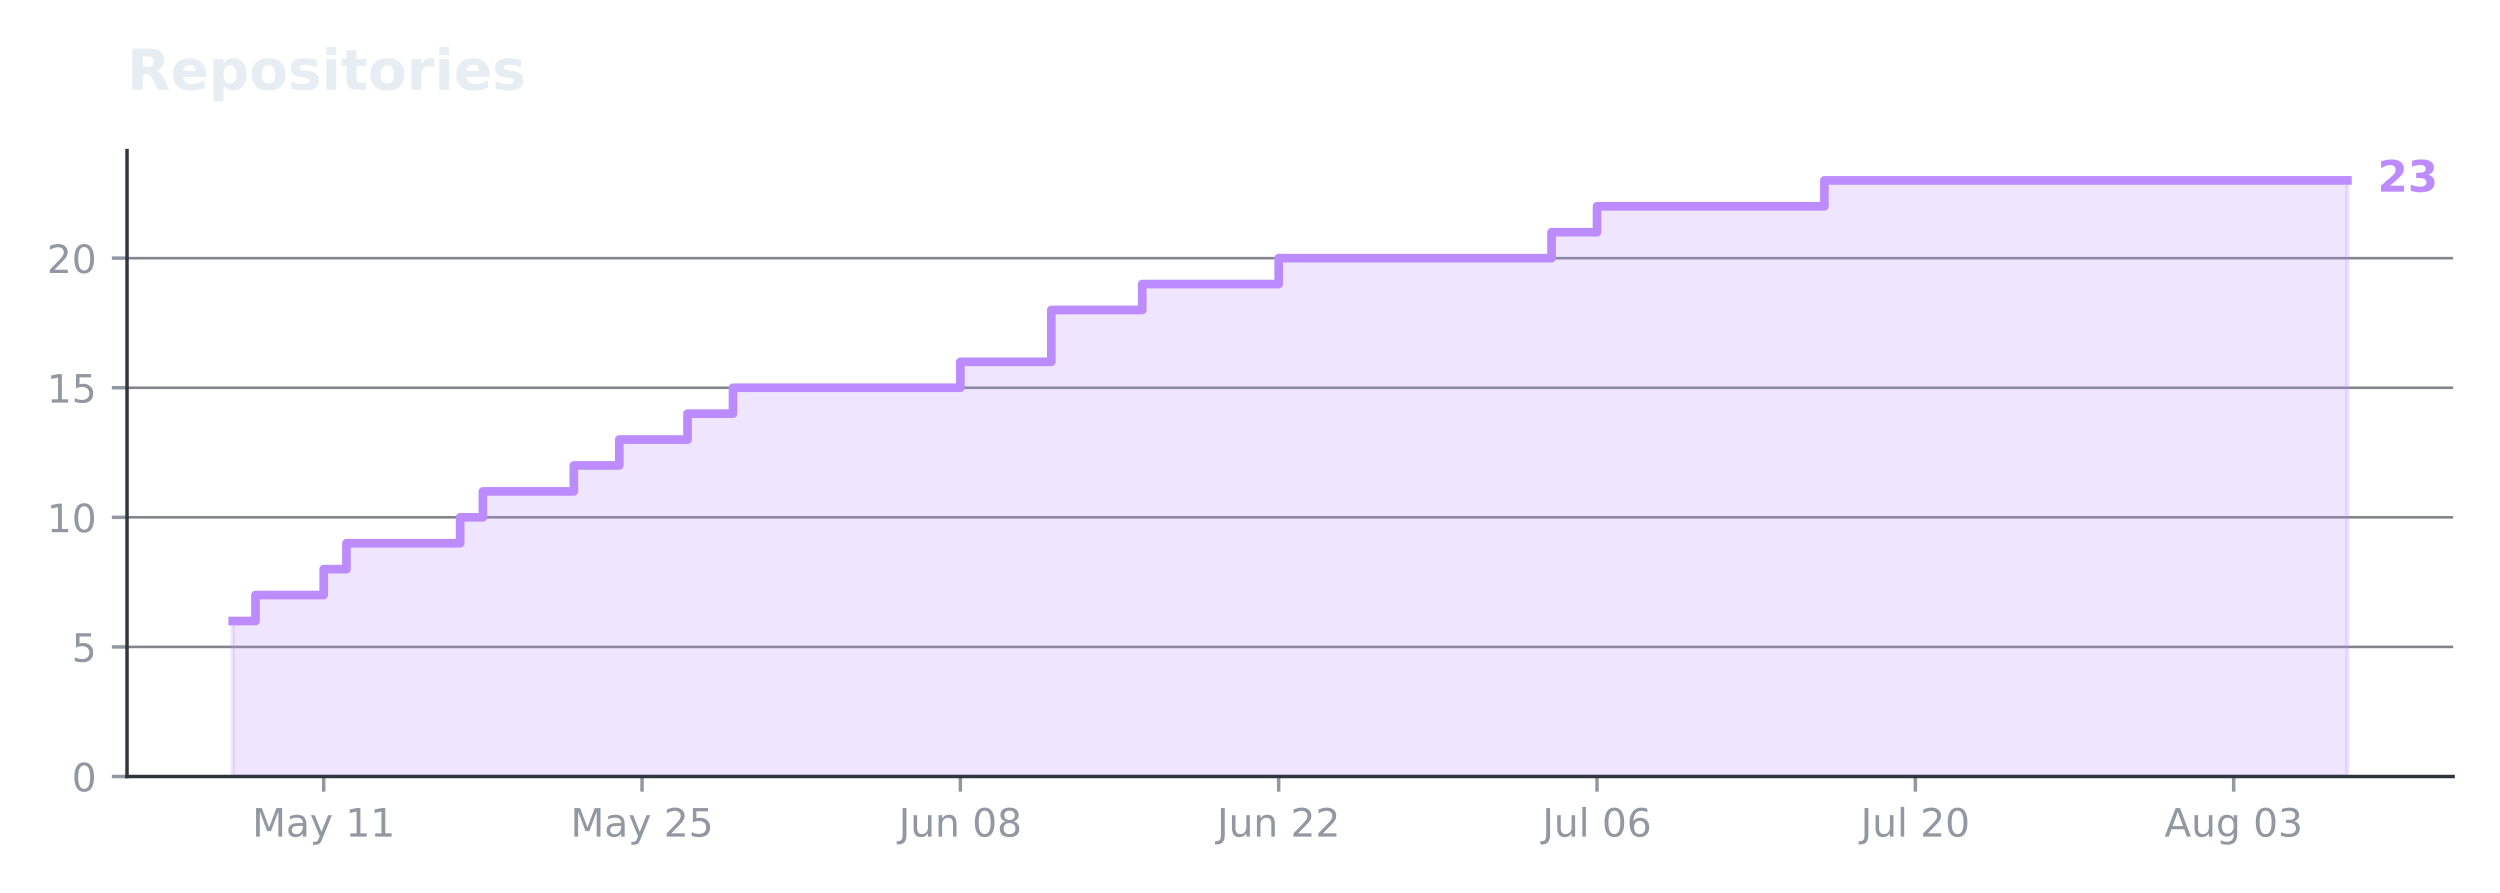
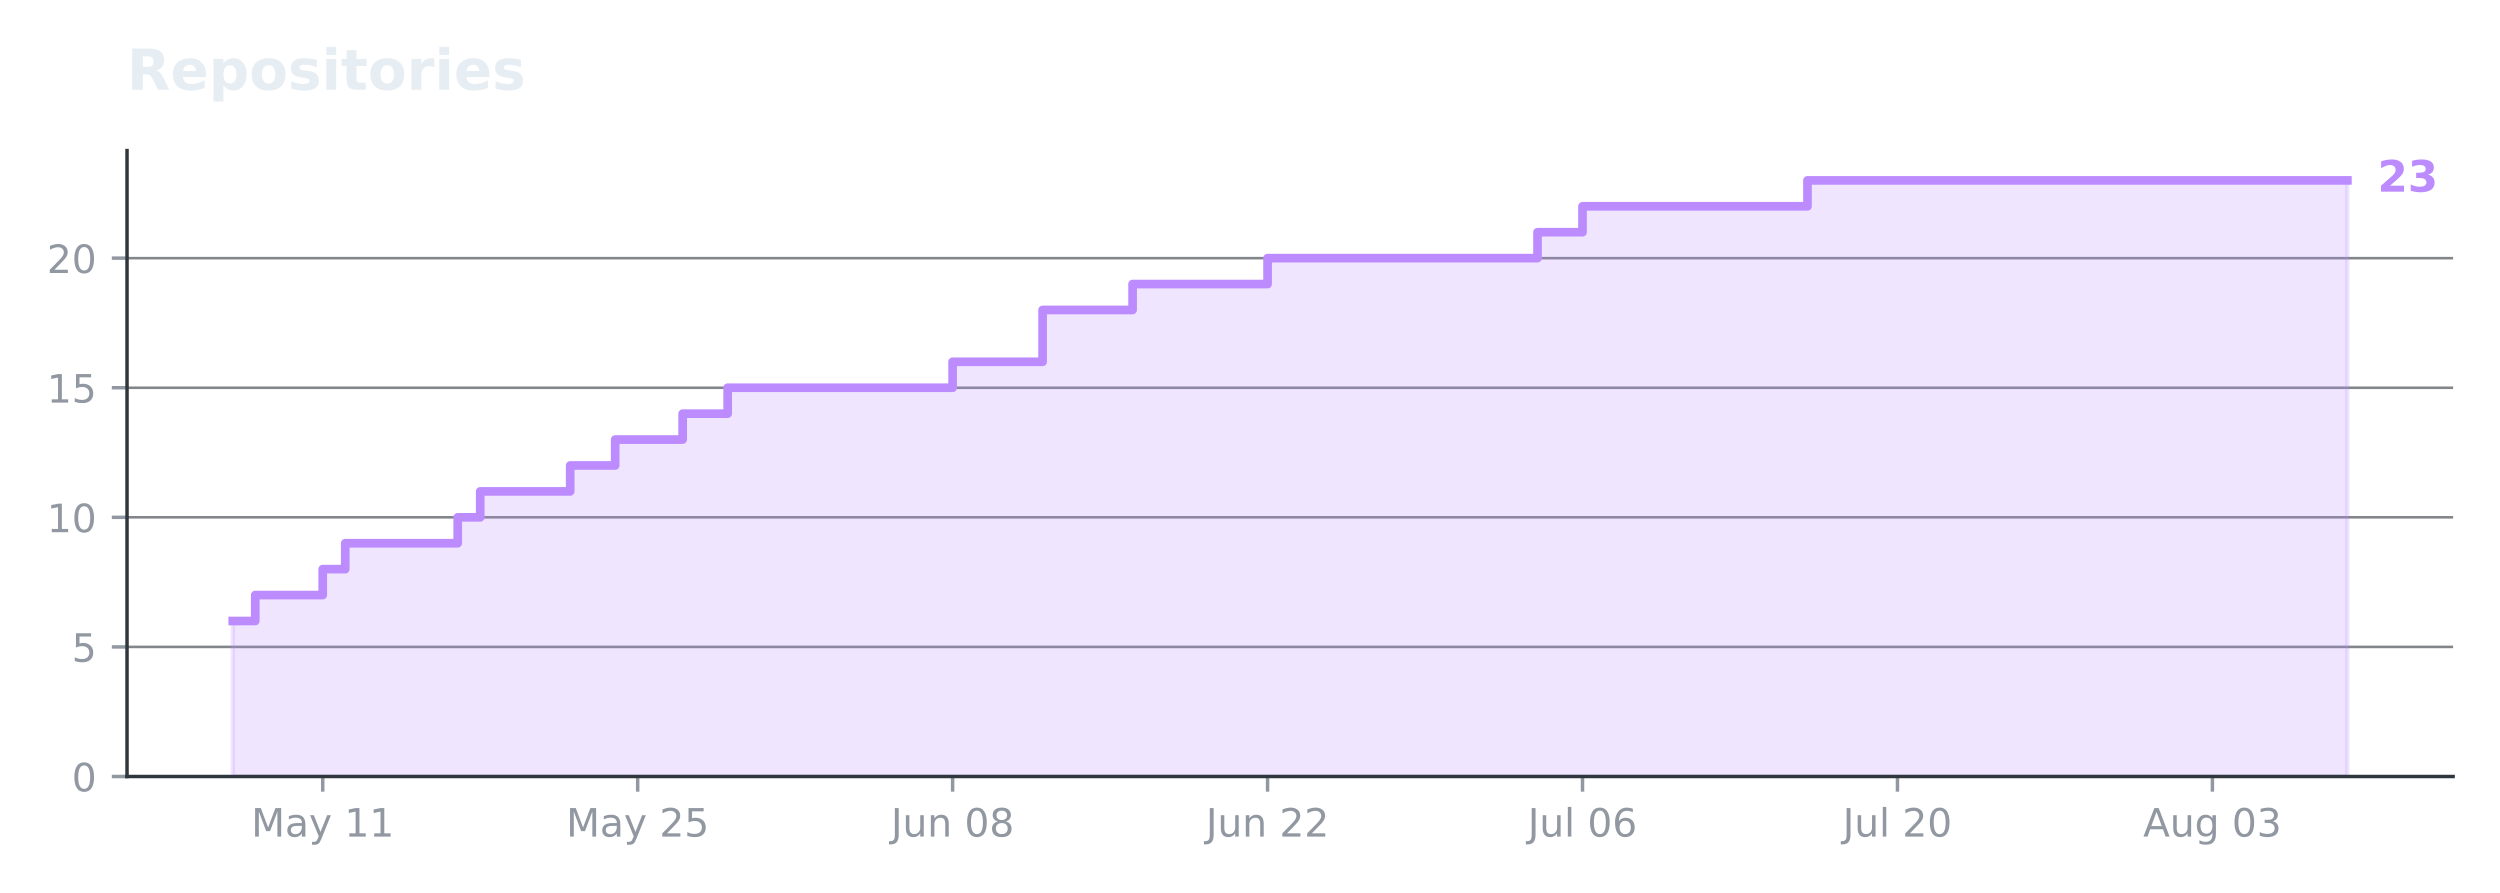
<svg xmlns="http://www.w3.org/2000/svg" xmlns:xlink="http://www.w3.org/1999/xlink" width="575.732pt" height="205.623pt" viewBox="0 0 575.732 205.623" version="1.1">
  <defs>
    <style type="text/css">*{stroke-linejoin: round; stroke-linecap: butt}</style>
  </defs>
  <g id="figure_1">
    <g id="patch_1">
      <path d="M 0 205.623  L 575.732 205.623  L 575.732 0  L 0 0  L 0 205.623  z " style="fill: none; opacity: 0" />
    </g>
    <g id="axes_1">
      <g id="patch_2">
        <path d="M 29.253 178.822  L 564.933 178.822  L 564.933 34.678  L 29.253 34.678  L 29.253 178.822  z " style="fill: none" />
      </g>
      <g id="matplotlib.axis_1">
        <g id="xtick_1">
          <g id="line2d_1">
            <defs>
-               <path id="m37bb500085" d="M 0 0  L 0 3.5  " style="stroke: #9198a1; stroke-width: 0.8" />
+               <path id="m48656c273d" d="M 0 0  L 0 3.5  " style="stroke: #9198a1; stroke-width: 0.8" />
            </defs>
            <g>
-               <use xlink:href="#m37bb500085" x="74.547" y="178.822" style="fill: #9198a1; stroke: #9198a1; stroke-width: 0.8" />
+               <use xlink:href="#m48656c273d" x="74.324" y="178.822" style="fill: #9198a1; stroke: #9198a1; stroke-width: 0.8" />
            </g>
          </g>
          <g id="text_1">
-             <g style="fill: #9198a1" transform="translate(58.08689 192.6599) scale(0.09 -0.09)">
+             <g style="fill: #9198a1" transform="translate(57.86406 192.6599) scale(0.09 -0.09)">
              <defs>
                <path id="DejaVuSans-30" d="M 628 4666  L 1569 4666  L 2759 1491  L 3956 4666  L 4897 4666  L 4897 0  L 4281 0  L 4281 4097  L 3078 897  L 2444 897  L 1241 4097  L 1241 0  L 628 0  L 628 4666  z " transform="scale(0.015625)" />
                <path id="DejaVuSans-44" d="M 2194 1759  Q 1497 1759 1228 1600  Q 959 1441 959 1056  Q 959 750 1161 570  Q 1363 391 1709 391  Q 2188 391 2477 730  Q 2766 1069 2766 1631  L 2766 1759  L 2194 1759  z M 3341 1997  L 3341 0  L 2766 0  L 2766 531  Q 2569 213 2275 61  Q 1981 -91 1556 -91  Q 1019 -91 701 211  Q 384 513 384 1019  Q 384 1609 779 1909  Q 1175 2209 1959 2209  L 2766 2209  L 2766 2266  Q 2766 2663 2505 2880  Q 2244 3097 1772 3097  Q 1472 3097 1187 3025  Q 903 2953 641 2809  L 641 3341  Q 956 3463 1253 3523  Q 1550 3584 1831 3584  Q 2591 3584 2966 3190  Q 3341 2797 3341 1997  z " transform="scale(0.015625)" />
                <path id="DejaVuSans-5c" d="M 2059 -325  Q 1816 -950 1584 -1140  Q 1353 -1331 966 -1331  L 506 -1331  L 506 -850  L 844 -850  Q 1081 -850 1212 -737  Q 1344 -625 1503 -206  L 1606 56  L 191 3500  L 800 3500  L 1894 763  L 2988 3500  L 3597 3500  L 2059 -325  z " transform="scale(0.015625)" />
                <path id="DejaVuSans-3" transform="scale(0.015625)" />
                <path id="DejaVuSans-14" d="M 794 531  L 1825 531  L 1825 4091  L 703 3866  L 703 4441  L 1819 4666  L 2450 4666  L 2450 531  L 3481 531  L 3481 0  L 794 0  L 794 531  z " transform="scale(0.015625)" />
              </defs>
              <use xlink:href="#DejaVuSans-30" />
              <use xlink:href="#DejaVuSans-44" transform="translate(86.28125 0)" />
              <use xlink:href="#DejaVuSans-5c" transform="translate(147.5625 0)" />
              <use xlink:href="#DejaVuSans-3" transform="translate(206.75 0)" />
              <use xlink:href="#DejaVuSans-14" transform="translate(238.5312 0)" />
              <use xlink:href="#DejaVuSans-14" transform="translate(302.1562 0)" />
            </g>
          </g>
        </g>
        <g id="xtick_2">
          <g id="line2d_2">
            <g>
-               <use xlink:href="#m37bb500085" x="147.856" y="178.822" style="fill: #9198a1; stroke: #9198a1; stroke-width: 0.8" />
+               <use xlink:href="#m48656c273d" x="146.853" y="178.822" style="fill: #9198a1; stroke: #9198a1; stroke-width: 0.8" />
            </g>
          </g>
          <g id="text_2">
-             <g style="fill: #9198a1" transform="translate(131.396 192.6599) scale(0.09 -0.09)">
+             <g style="fill: #9198a1" transform="translate(130.3933 192.6599) scale(0.09 -0.09)">
              <defs>
                <path id="DejaVuSans-15" d="M 1228 531  L 3431 531  L 3431 0  L 469 0  L 469 531  Q 828 903 1448 1529  Q 2069 2156 2228 2338  Q 2531 2678 2651 2914  Q 2772 3150 2772 3378  Q 2772 3750 2511 3984  Q 2250 4219 1831 4219  Q 1534 4219 1204 4116  Q 875 4013 500 3803  L 500 4441  Q 881 4594 1212 4672  Q 1544 4750 1819 4750  Q 2544 4750 2975 4387  Q 3406 4025 3406 3419  Q 3406 3131 3298 2873  Q 3191 2616 2906 2266  Q 2828 2175 2409 1742  Q 1991 1309 1228 531  z " transform="scale(0.015625)" />
                <path id="DejaVuSans-18" d="M 691 4666  L 3169 4666  L 3169 4134  L 1269 4134  L 1269 2991  Q 1406 3038 1543 3061  Q 1681 3084 1819 3084  Q 2600 3084 3056 2656  Q 3513 2228 3513 1497  Q 3513 744 3044 326  Q 2575 -91 1722 -91  Q 1428 -91 1123 -41  Q 819 9 494 109  L 494 744  Q 775 591 1075 516  Q 1375 441 1709 441  Q 2250 441 2565 725  Q 2881 1009 2881 1497  Q 2881 1984 2565 2268  Q 2250 2553 1709 2553  Q 1456 2553 1204 2497  Q 953 2441 691 2322  L 691 4666  z " transform="scale(0.015625)" />
              </defs>
              <use xlink:href="#DejaVuSans-30" />
              <use xlink:href="#DejaVuSans-44" transform="translate(86.28125 0)" />
              <use xlink:href="#DejaVuSans-5c" transform="translate(147.5625 0)" />
              <use xlink:href="#DejaVuSans-3" transform="translate(206.75 0)" />
              <use xlink:href="#DejaVuSans-15" transform="translate(238.5312 0)" />
              <use xlink:href="#DejaVuSans-18" transform="translate(302.1562 0)" />
            </g>
          </g>
        </g>
        <g id="xtick_3">
          <g id="line2d_3">
            <g>
-               <use xlink:href="#m37bb500085" x="221.165" y="178.822" style="fill: #9198a1; stroke: #9198a1; stroke-width: 0.8" />
+               <use xlink:href="#m48656c273d" x="219.383" y="178.822" style="fill: #9198a1; stroke: #9198a1; stroke-width: 0.8" />
            </g>
          </g>
          <g id="text_3">
-             <g style="fill: #9198a1" transform="translate(206.9776 192.6599) scale(0.09 -0.09)">
+             <g style="fill: #9198a1" transform="translate(205.195 192.6599) scale(0.09 -0.09)">
              <defs>
                <path id="DejaVuSans-2d" d="M 628 4666  L 1259 4666  L 1259 325  Q 1259 -519 939 -900  Q 619 -1281 -91 -1281  L -331 -1281  L -331 -750  L -134 -750  Q 284 -750 456 -515  Q 628 -281 628 325  L 628 4666  z " transform="scale(0.015625)" />
                <path id="DejaVuSans-58" d="M 544 1381  L 544 3500  L 1119 3500  L 1119 1403  Q 1119 906 1312 657  Q 1506 409 1894 409  Q 2359 409 2629 706  Q 2900 1003 2900 1516  L 2900 3500  L 3475 3500  L 3475 0  L 2900 0  L 2900 538  Q 2691 219 2414 64  Q 2138 -91 1772 -91  Q 1169 -91 856 284  Q 544 659 544 1381  z M 1991 3584  L 1991 3584  z " transform="scale(0.015625)" />
                <path id="DejaVuSans-51" d="M 3513 2113  L 3513 0  L 2938 0  L 2938 2094  Q 2938 2591 2744 2837  Q 2550 3084 2163 3084  Q 1697 3084 1428 2787  Q 1159 2491 1159 1978  L 1159 0  L 581 0  L 581 3500  L 1159 3500  L 1159 2956  Q 1366 3272 1645 3428  Q 1925 3584 2291 3584  Q 2894 3584 3203 3211  Q 3513 2838 3513 2113  z " transform="scale(0.015625)" />
                <path id="DejaVuSans-13" d="M 2034 4250  Q 1547 4250 1301 3770  Q 1056 3291 1056 2328  Q 1056 1369 1301 889  Q 1547 409 2034 409  Q 2525 409 2770 889  Q 3016 1369 3016 2328  Q 3016 3291 2770 3770  Q 2525 4250 2034 4250  z M 2034 4750  Q 2819 4750 3233 4129  Q 3647 3509 3647 2328  Q 3647 1150 3233 529  Q 2819 -91 2034 -91  Q 1250 -91 836 529  Q 422 1150 422 2328  Q 422 3509 836 4129  Q 1250 4750 2034 4750  z " transform="scale(0.015625)" />
                <path id="DejaVuSans-1b" d="M 2034 2216  Q 1584 2216 1326 1975  Q 1069 1734 1069 1313  Q 1069 891 1326 650  Q 1584 409 2034 409  Q 2484 409 2743 651  Q 3003 894 3003 1313  Q 3003 1734 2745 1975  Q 2488 2216 2034 2216  z M 1403 2484  Q 997 2584 770 2862  Q 544 3141 544 3541  Q 544 4100 942 4425  Q 1341 4750 2034 4750  Q 2731 4750 3128 4425  Q 3525 4100 3525 3541  Q 3525 3141 3298 2862  Q 3072 2584 2669 2484  Q 3125 2378 3379 2068  Q 3634 1759 3634 1313  Q 3634 634 3220 271  Q 2806 -91 2034 -91  Q 1263 -91 848 271  Q 434 634 434 1313  Q 434 1759 690 2068  Q 947 2378 1403 2484  z M 1172 3481  Q 1172 3119 1398 2916  Q 1625 2713 2034 2713  Q 2441 2713 2670 2916  Q 2900 3119 2900 3481  Q 2900 3844 2670 4047  Q 2441 4250 2034 4250  Q 1625 4250 1398 4047  Q 1172 3844 1172 3481  z " transform="scale(0.015625)" />
              </defs>
              <use xlink:href="#DejaVuSans-2d" />
              <use xlink:href="#DejaVuSans-58" transform="translate(29.5 0)" />
              <use xlink:href="#DejaVuSans-51" transform="translate(92.875 0)" />
              <use xlink:href="#DejaVuSans-3" transform="translate(156.25 0)" />
              <use xlink:href="#DejaVuSans-13" transform="translate(188.0312 0)" />
              <use xlink:href="#DejaVuSans-1b" transform="translate(251.6562 0)" />
            </g>
          </g>
        </g>
        <g id="xtick_4">
          <g id="line2d_4">
            <g>
-               <use xlink:href="#m37bb500085" x="294.474" y="178.822" style="fill: #9198a1; stroke: #9198a1; stroke-width: 0.8" />
+               <use xlink:href="#m48656c273d" x="291.912" y="178.822" style="fill: #9198a1; stroke: #9198a1; stroke-width: 0.8" />
            </g>
          </g>
          <g id="text_4">
-             <g style="fill: #9198a1" transform="translate(280.2867 192.6599) scale(0.09 -0.09)">
+             <g style="fill: #9198a1" transform="translate(277.7242 192.6599) scale(0.09 -0.09)">
              <use xlink:href="#DejaVuSans-2d" />
              <use xlink:href="#DejaVuSans-58" transform="translate(29.5 0)" />
              <use xlink:href="#DejaVuSans-51" transform="translate(92.875 0)" />
              <use xlink:href="#DejaVuSans-3" transform="translate(156.25 0)" />
              <use xlink:href="#DejaVuSans-15" transform="translate(188.0312 0)" />
              <use xlink:href="#DejaVuSans-15" transform="translate(251.6562 0)" />
            </g>
          </g>
        </g>
        <g id="xtick_5">
          <g id="line2d_5">
            <g>
-               <use xlink:href="#m37bb500085" x="367.783" y="178.822" style="fill: #9198a1; stroke: #9198a1; stroke-width: 0.8" />
+               <use xlink:href="#m48656c273d" x="364.441" y="178.822" style="fill: #9198a1; stroke: #9198a1; stroke-width: 0.8" />
            </g>
          </g>
          <g id="text_5">
-             <g style="fill: #9198a1" transform="translate(355.1975 192.6606) scale(0.09 -0.09)">
+             <g style="fill: #9198a1" transform="translate(351.8551 192.6606) scale(0.09 -0.09)">
              <defs>
                <path id="DejaVuSans-4f" d="M 603 4863  L 1178 4863  L 1178 0  L 603 0  L 603 4863  z " transform="scale(0.015625)" />
                <path id="DejaVuSans-19" d="M 2113 2584  Q 1688 2584 1439 2293  Q 1191 2003 1191 1497  Q 1191 994 1439 701  Q 1688 409 2113 409  Q 2538 409 2786 701  Q 3034 994 3034 1497  Q 3034 2003 2786 2293  Q 2538 2584 2113 2584  z M 3366 4563  L 3366 3988  Q 3128 4100 2886 4159  Q 2644 4219 2406 4219  Q 1781 4219 1451 3797  Q 1122 3375 1075 2522  Q 1259 2794 1537 2939  Q 1816 3084 2150 3084  Q 2853 3084 3261 2657  Q 3669 2231 3669 1497  Q 3669 778 3244 343  Q 2819 -91 2113 -91  Q 1303 -91 875 529  Q 447 1150 447 2328  Q 447 3434 972 4092  Q 1497 4750 2381 4750  Q 2619 4750 2861 4703  Q 3103 4656 3366 4563  z " transform="scale(0.015625)" />
              </defs>
              <use xlink:href="#DejaVuSans-2d" />
              <use xlink:href="#DejaVuSans-58" transform="translate(29.5 0)" />
              <use xlink:href="#DejaVuSans-4f" transform="translate(92.875 0)" />
              <use xlink:href="#DejaVuSans-3" transform="translate(120.6562 0)" />
              <use xlink:href="#DejaVuSans-13" transform="translate(152.4375 0)" />
              <use xlink:href="#DejaVuSans-19" transform="translate(216.0625 0)" />
            </g>
          </g>
        </g>
        <g id="xtick_6">
          <g id="line2d_6">
            <g>
-               <use xlink:href="#m37bb500085" x="441.092" y="178.822" style="fill: #9198a1; stroke: #9198a1; stroke-width: 0.8" />
+               <use xlink:href="#m48656c273d" x="436.97" y="178.822" style="fill: #9198a1; stroke: #9198a1; stroke-width: 0.8" />
            </g>
          </g>
          <g id="text_6">
-             <g style="fill: #9198a1" transform="translate(428.5066 192.6606) scale(0.09 -0.09)">
+             <g style="fill: #9198a1" transform="translate(424.3843 192.6606) scale(0.09 -0.09)">
              <use xlink:href="#DejaVuSans-2d" />
              <use xlink:href="#DejaVuSans-58" transform="translate(29.5 0)" />
              <use xlink:href="#DejaVuSans-4f" transform="translate(92.875 0)" />
              <use xlink:href="#DejaVuSans-3" transform="translate(120.6562 0)" />
              <use xlink:href="#DejaVuSans-15" transform="translate(152.4375 0)" />
              <use xlink:href="#DejaVuSans-13" transform="translate(216.0625 0)" />
            </g>
          </g>
        </g>
        <g id="xtick_7">
          <g id="line2d_7">
            <g>
-               <use xlink:href="#m37bb500085" x="514.402" y="178.822" style="fill: #9198a1; stroke: #9198a1; stroke-width: 0.8" />
+               <use xlink:href="#m48656c273d" x="509.499" y="178.822" style="fill: #9198a1; stroke: #9198a1; stroke-width: 0.8" />
            </g>
          </g>
          <g id="text_7">
-             <g style="fill: #9198a1" transform="translate(498.4582 192.6599) scale(0.09 -0.09)">
+             <g style="fill: #9198a1" transform="translate(493.5561 192.6599) scale(0.09 -0.09)">
              <defs>
                <path id="DejaVuSans-24" d="M 2188 4044  L 1331 1722  L 3047 1722  L 2188 4044  z M 1831 4666  L 2547 4666  L 4325 0  L 3669 0  L 3244 1197  L 1141 1197  L 716 0  L 50 0  L 1831 4666  z " transform="scale(0.015625)" />
                <path id="DejaVuSans-4a" d="M 2906 1791  Q 2906 2416 2648 2759  Q 2391 3103 1925 3103  Q 1463 3103 1205 2759  Q 947 2416 947 1791  Q 947 1169 1205 825  Q 1463 481 1925 481  Q 2391 481 2648 825  Q 2906 1169 2906 1791  z M 3481 434  Q 3481 -459 3084 -895  Q 2688 -1331 1869 -1331  Q 1566 -1331 1297 -1286  Q 1028 -1241 775 -1147  L 775 -588  Q 1028 -725 1275 -790  Q 1522 -856 1778 -856  Q 2344 -856 2625 -561  Q 2906 -266 2906 331  L 2906 616  Q 2728 306 2450 153  Q 2172 0 1784 0  Q 1141 0 747 490  Q 353 981 353 1791  Q 353 2603 747 3093  Q 1141 3584 1784 3584  Q 2172 3584 2450 3431  Q 2728 3278 2906 2969  L 2906 3500  L 3481 3500  L 3481 434  z " transform="scale(0.015625)" />
                <path id="DejaVuSans-16" d="M 2597 2516  Q 3050 2419 3304 2112  Q 3559 1806 3559 1356  Q 3559 666 3084 287  Q 2609 -91 1734 -91  Q 1441 -91 1130 -33  Q 819 25 488 141  L 488 750  Q 750 597 1062 519  Q 1375 441 1716 441  Q 2309 441 2620 675  Q 2931 909 2931 1356  Q 2931 1769 2642 2001  Q 2353 2234 1838 2234  L 1294 2234  L 1294 2753  L 1863 2753  Q 2328 2753 2575 2939  Q 2822 3125 2822 3475  Q 2822 3834 2567 4026  Q 2313 4219 1838 4219  Q 1578 4219 1281 4162  Q 984 4106 628 3988  L 628 4550  Q 988 4650 1302 4700  Q 1616 4750 1894 4750  Q 2613 4750 3031 4423  Q 3450 4097 3450 3541  Q 3450 3153 3228 2886  Q 3006 2619 2597 2516  z " transform="scale(0.015625)" />
              </defs>
              <use xlink:href="#DejaVuSans-24" />
              <use xlink:href="#DejaVuSans-58" transform="translate(68.40625 0)" />
              <use xlink:href="#DejaVuSans-4a" transform="translate(131.7812 0)" />
              <use xlink:href="#DejaVuSans-3" transform="translate(195.2656 0)" />
              <use xlink:href="#DejaVuSans-13" transform="translate(227.0469 0)" />
              <use xlink:href="#DejaVuSans-16" transform="translate(290.6719 0)" />
            </g>
          </g>
        </g>
      </g>
      <g id="matplotlib.axis_2">
        <g id="ytick_1">
          <g id="line2d_8">
-             <path d="M 29.253 178.822  L 564.933 178.822  " clip-path="url(#pefc630707c)" style="fill: none; stroke: #30363d; stroke-opacity: 0.6; stroke-width: 0.6; stroke-linecap: square" />
+             <path d="M 29.253 178.822  L 564.933 178.822  " clip-path="url(#pcd5941c047)" style="fill: none; stroke: #30363d; stroke-opacity: 0.6; stroke-width: 0.6; stroke-linecap: square" />
          </g>
          <g id="line2d_9">
            <defs>
-               <path id="m9d0c141fbb" d="M 0 0  L -3.5 0  " style="stroke: #9198a1; stroke-width: 0.8" />
+               <path id="mb33eae29c8" d="M 0 0  L -3.5 0  " style="stroke: #9198a1; stroke-width: 0.8" />
            </defs>
            <g>
-               <use xlink:href="#m9d0c141fbb" x="29.253" y="178.822" style="fill: #9198a1; stroke: #9198a1; stroke-width: 0.8" />
+               <use xlink:href="#mb33eae29c8" x="29.253" y="178.822" style="fill: #9198a1; stroke: #9198a1; stroke-width: 0.8" />
            </g>
          </g>
          <g id="text_8">
            <g style="fill: #9198a1" transform="translate(16.52625 182.2409) scale(0.09 -0.09)">
              <use xlink:href="#DejaVuSans-13" />
            </g>
          </g>
        </g>
        <g id="ytick_2">
          <g id="line2d_10">
-             <path d="M 29.253 148.978  L 564.933 148.978  " clip-path="url(#pefc630707c)" style="fill: none; stroke: #30363d; stroke-opacity: 0.6; stroke-width: 0.6; stroke-linecap: square" />
+             <path d="M 29.253 148.978  L 564.933 148.978  " clip-path="url(#pcd5941c047)" style="fill: none; stroke: #30363d; stroke-opacity: 0.6; stroke-width: 0.6; stroke-linecap: square" />
          </g>
          <g id="line2d_11">
            <g>
-               <use xlink:href="#m9d0c141fbb" x="29.253" y="148.978" style="fill: #9198a1; stroke: #9198a1; stroke-width: 0.8" />
+               <use xlink:href="#mb33eae29c8" x="29.253" y="148.978" style="fill: #9198a1; stroke: #9198a1; stroke-width: 0.8" />
            </g>
          </g>
          <g id="text_9">
            <g style="fill: #9198a1" transform="translate(16.52625 152.3974) scale(0.09 -0.09)">
              <use xlink:href="#DejaVuSans-18" />
            </g>
          </g>
        </g>
        <g id="ytick_3">
          <g id="line2d_12">
-             <path d="M 29.253 119.135  L 564.933 119.135  " clip-path="url(#pefc630707c)" style="fill: none; stroke: #30363d; stroke-opacity: 0.6; stroke-width: 0.6; stroke-linecap: square" />
+             <path d="M 29.253 119.135  L 564.933 119.135  " clip-path="url(#pcd5941c047)" style="fill: none; stroke: #30363d; stroke-opacity: 0.6; stroke-width: 0.6; stroke-linecap: square" />
          </g>
          <g id="line2d_13">
            <g>
-               <use xlink:href="#m9d0c141fbb" x="29.253" y="119.135" style="fill: #9198a1; stroke: #9198a1; stroke-width: 0.8" />
+               <use xlink:href="#mb33eae29c8" x="29.253" y="119.135" style="fill: #9198a1; stroke: #9198a1; stroke-width: 0.8" />
            </g>
          </g>
          <g id="text_10">
            <g style="fill: #9198a1" transform="translate(10.8 122.554) scale(0.09 -0.09)">
              <use xlink:href="#DejaVuSans-14" />
              <use xlink:href="#DejaVuSans-13" transform="translate(63.625 0)" />
            </g>
          </g>
        </g>
        <g id="ytick_4">
          <g id="line2d_14">
-             <path d="M 29.253 89.292  L 564.933 89.292  " clip-path="url(#pefc630707c)" style="fill: none; stroke: #30363d; stroke-opacity: 0.6; stroke-width: 0.6; stroke-linecap: square" />
+             <path d="M 29.253 89.292  L 564.933 89.292  " clip-path="url(#pcd5941c047)" style="fill: none; stroke: #30363d; stroke-opacity: 0.6; stroke-width: 0.6; stroke-linecap: square" />
          </g>
          <g id="line2d_15">
            <g>
-               <use xlink:href="#m9d0c141fbb" x="29.253" y="89.292" style="fill: #9198a1; stroke: #9198a1; stroke-width: 0.8" />
+               <use xlink:href="#mb33eae29c8" x="29.253" y="89.292" style="fill: #9198a1; stroke: #9198a1; stroke-width: 0.8" />
            </g>
          </g>
          <g id="text_11">
            <g style="fill: #9198a1" transform="translate(10.8 92.71048) scale(0.09 -0.09)">
              <use xlink:href="#DejaVuSans-14" />
              <use xlink:href="#DejaVuSans-18" transform="translate(63.625 0)" />
            </g>
          </g>
        </g>
        <g id="ytick_5">
          <g id="line2d_16">
-             <path d="M 29.253 59.448  L 564.933 59.448  " clip-path="url(#pefc630707c)" style="fill: none; stroke: #30363d; stroke-opacity: 0.6; stroke-width: 0.6; stroke-linecap: square" />
+             <path d="M 29.253 59.448  L 564.933 59.448  " clip-path="url(#pcd5941c047)" style="fill: none; stroke: #30363d; stroke-opacity: 0.6; stroke-width: 0.6; stroke-linecap: square" />
          </g>
          <g id="line2d_17">
            <g>
-               <use xlink:href="#m9d0c141fbb" x="29.253" y="59.448" style="fill: #9198a1; stroke: #9198a1; stroke-width: 0.8" />
+               <use xlink:href="#mb33eae29c8" x="29.253" y="59.448" style="fill: #9198a1; stroke: #9198a1; stroke-width: 0.8" />
            </g>
          </g>
          <g id="text_12">
            <g style="fill: #9198a1" transform="translate(10.8 62.867) scale(0.09 -0.09)">
              <use xlink:href="#DejaVuSans-15" />
              <use xlink:href="#DejaVuSans-13" transform="translate(63.625 0)" />
            </g>
          </g>
        </g>
      </g>
      <g id="FillBetweenPolyCollection_1">
        <defs>
-           <path id="mc02d53ff4a" d="M 53.602 -26.801  L 53.602 -62.613  L 58.838 -62.613  L 58.838 -68.582  L 64.074 -68.582  L 64.074 -68.582  L 69.311 -68.582  L 69.311 -68.582  L 74.547 -68.582  L 74.547 -74.55  L 79.783 -74.55  L 79.783 -80.519  L 85.02 -80.519  L 85.02 -80.519  L 90.256 -80.519  L 90.256 -80.519  L 95.493 -80.519  L 95.493 -80.519  L 100.729 -80.519  L 100.729 -80.519  L 105.965 -80.519  L 105.965 -86.488  L 111.202 -86.488  L 111.202 -92.456  L 116.438 -92.456  L 116.438 -92.456  L 121.674 -92.456  L 121.674 -92.456  L 126.911 -92.456  L 126.911 -92.456  L 132.147 -92.456  L 132.147 -98.425  L 137.383 -98.425  L 137.383 -98.425  L 142.62 -98.425  L 142.62 -104.394  L 147.856 -104.394  L 147.856 -104.394  L 153.093 -104.394  L 153.093 -104.394  L 158.329 -104.394  L 158.329 -110.362  L 163.565 -110.362  L 163.565 -110.362  L 168.802 -110.362  L 168.802 -116.331  L 174.038 -116.331  L 174.038 -116.331  L 179.274 -116.331  L 179.274 -116.331  L 184.511 -116.331  L 184.511 -116.331  L 189.747 -116.331  L 189.747 -116.331  L 194.983 -116.331  L 194.983 -116.331  L 200.22 -116.331  L 200.22 -116.331  L 205.456 -116.331  L 205.456 -116.331  L 210.692 -116.331  L 210.692 -116.331  L 215.929 -116.331  L 215.929 -116.331  L 221.165 -116.331  L 221.165 -122.3  L 226.402 -122.3  L 226.402 -122.3  L 231.638 -122.3  L 231.638 -122.3  L 236.874 -122.3  L 236.874 -122.3  L 242.111 -122.3  L 242.111 -134.237  L 247.347 -134.237  L 247.347 -134.237  L 252.583 -134.237  L 252.583 -134.237  L 257.82 -134.237  L 257.82 -134.237  L 263.056 -134.237  L 263.056 -140.206  L 268.293 -140.206  L 268.293 -140.206  L 273.529 -140.206  L 273.529 -140.206  L 278.765 -140.206  L 278.765 -140.206  L 284.002 -140.206  L 284.002 -140.206  L 289.238 -140.206  L 289.238 -140.206  L 294.474 -140.206  L 294.474 -146.175  L 299.711 -146.175  L 299.711 -146.175  L 304.947 -146.175  L 304.947 -146.175  L 310.183 -146.175  L 310.183 -146.175  L 315.42 -146.175  L 315.42 -146.175  L 320.656 -146.175  L 320.656 -146.175  L 325.892 -146.175  L 325.892 -146.175  L 331.129 -146.175  L 331.129 -146.175  L 336.365 -146.175  L 336.365 -146.175  L 341.602 -146.175  L 341.602 -146.175  L 346.838 -146.175  L 346.838 -146.175  L 352.074 -146.175  L 352.074 -146.175  L 357.311 -146.175  L 357.311 -152.143  L 362.547 -152.143  L 362.547 -152.143  L 367.783 -152.143  L 367.783 -158.112  L 373.02 -158.112  L 373.02 -158.112  L 378.256 -158.112  L 378.256 -158.112  L 383.493 -158.112  L 383.493 -158.112  L 388.729 -158.112  L 388.729 -158.112  L 393.965 -158.112  L 393.965 -158.112  L 399.202 -158.112  L 399.202 -158.112  L 404.438 -158.112  L 404.438 -158.112  L 409.674 -158.112  L 409.674 -158.112  L 414.911 -158.112  L 414.911 -158.112  L 420.147 -158.112  L 420.147 -164.081  L 425.383 -164.081  L 425.383 -164.081  L 430.62 -164.081  L 430.62 -164.081  L 435.856 -164.081  L 435.856 -164.081  L 441.092 -164.081  L 441.092 -164.081  L 446.329 -164.081  L 446.329 -164.081  L 451.565 -164.081  L 451.565 -164.081  L 456.802 -164.081  L 456.802 -164.081  L 462.038 -164.081  L 462.038 -164.081  L 467.274 -164.081  L 467.274 -164.081  L 472.511 -164.081  L 472.511 -164.081  L 477.747 -164.081  L 477.747 -164.081  L 482.983 -164.081  L 482.983 -164.081  L 488.22 -164.081  L 488.22 -164.081  L 493.456 -164.081  L 493.456 -164.081  L 498.692 -164.081  L 498.692 -164.081  L 503.929 -164.081  L 503.929 -164.081  L 509.165 -164.081  L 509.165 -164.081  L 514.402 -164.081  L 514.402 -164.081  L 519.638 -164.081  L 519.638 -164.081  L 524.874 -164.081  L 524.874 -164.081  L 530.111 -164.081  L 530.111 -164.081  L 535.347 -164.081  L 535.347 -164.081  L 540.583 -164.081  L 540.583 -164.081  L 540.583 -26.801  L 540.583 -26.801  L 540.583 -26.801  L 535.347 -26.801  L 535.347 -26.801  L 530.111 -26.801  L 530.111 -26.801  L 524.874 -26.801  L 524.874 -26.801  L 519.638 -26.801  L 519.638 -26.801  L 514.402 -26.801  L 514.402 -26.801  L 509.165 -26.801  L 509.165 -26.801  L 503.929 -26.801  L 503.929 -26.801  L 498.692 -26.801  L 498.692 -26.801  L 493.456 -26.801  L 493.456 -26.801  L 488.22 -26.801  L 488.22 -26.801  L 482.983 -26.801  L 482.983 -26.801  L 477.747 -26.801  L 477.747 -26.801  L 472.511 -26.801  L 472.511 -26.801  L 467.274 -26.801  L 467.274 -26.801  L 462.038 -26.801  L 462.038 -26.801  L 456.802 -26.801  L 456.802 -26.801  L 451.565 -26.801  L 451.565 -26.801  L 446.329 -26.801  L 446.329 -26.801  L 441.092 -26.801  L 441.092 -26.801  L 435.856 -26.801  L 435.856 -26.801  L 430.62 -26.801  L 430.62 -26.801  L 425.383 -26.801  L 425.383 -26.801  L 420.147 -26.801  L 420.147 -26.801  L 414.911 -26.801  L 414.911 -26.801  L 409.674 -26.801  L 409.674 -26.801  L 404.438 -26.801  L 404.438 -26.801  L 399.202 -26.801  L 399.202 -26.801  L 393.965 -26.801  L 393.965 -26.801  L 388.729 -26.801  L 388.729 -26.801  L 383.493 -26.801  L 383.493 -26.801  L 378.256 -26.801  L 378.256 -26.801  L 373.02 -26.801  L 373.02 -26.801  L 367.783 -26.801  L 367.783 -26.801  L 362.547 -26.801  L 362.547 -26.801  L 357.311 -26.801  L 357.311 -26.801  L 352.074 -26.801  L 352.074 -26.801  L 346.838 -26.801  L 346.838 -26.801  L 341.602 -26.801  L 341.602 -26.801  L 336.365 -26.801  L 336.365 -26.801  L 331.129 -26.801  L 331.129 -26.801  L 325.892 -26.801  L 325.892 -26.801  L 320.656 -26.801  L 320.656 -26.801  L 315.42 -26.801  L 315.42 -26.801  L 310.183 -26.801  L 310.183 -26.801  L 304.947 -26.801  L 304.947 -26.801  L 299.711 -26.801  L 299.711 -26.801  L 294.474 -26.801  L 294.474 -26.801  L 289.238 -26.801  L 289.238 -26.801  L 284.002 -26.801  L 284.002 -26.801  L 278.765 -26.801  L 278.765 -26.801  L 273.529 -26.801  L 273.529 -26.801  L 268.293 -26.801  L 268.293 -26.801  L 263.056 -26.801  L 263.056 -26.801  L 257.82 -26.801  L 257.82 -26.801  L 252.583 -26.801  L 252.583 -26.801  L 247.347 -26.801  L 247.347 -26.801  L 242.111 -26.801  L 242.111 -26.801  L 236.874 -26.801  L 236.874 -26.801  L 231.638 -26.801  L 231.638 -26.801  L 226.402 -26.801  L 226.402 -26.801  L 221.165 -26.801  L 221.165 -26.801  L 215.929 -26.801  L 215.929 -26.801  L 210.692 -26.801  L 210.692 -26.801  L 205.456 -26.801  L 205.456 -26.801  L 200.22 -26.801  L 200.22 -26.801  L 194.983 -26.801  L 194.983 -26.801  L 189.747 -26.801  L 189.747 -26.801  L 184.511 -26.801  L 184.511 -26.801  L 179.274 -26.801  L 179.274 -26.801  L 174.038 -26.801  L 174.038 -26.801  L 168.802 -26.801  L 168.802 -26.801  L 163.565 -26.801  L 163.565 -26.801  L 158.329 -26.801  L 158.329 -26.801  L 153.093 -26.801  L 153.093 -26.801  L 147.856 -26.801  L 147.856 -26.801  L 142.62 -26.801  L 142.62 -26.801  L 137.383 -26.801  L 137.383 -26.801  L 132.147 -26.801  L 132.147 -26.801  L 126.911 -26.801  L 126.911 -26.801  L 121.674 -26.801  L 121.674 -26.801  L 116.438 -26.801  L 116.438 -26.801  L 111.202 -26.801  L 111.202 -26.801  L 105.965 -26.801  L 105.965 -26.801  L 100.729 -26.801  L 100.729 -26.801  L 95.493 -26.801  L 95.493 -26.801  L 90.256 -26.801  L 90.256 -26.801  L 85.02 -26.801  L 85.02 -26.801  L 79.783 -26.801  L 79.783 -26.801  L 74.547 -26.801  L 74.547 -26.801  L 69.311 -26.801  L 69.311 -26.801  L 64.074 -26.801  L 64.074 -26.801  L 58.838 -26.801  L 58.838 -26.801  L 53.602 -26.801  z " style="stroke: #bc8cff; stroke-opacity: 0.22" />
+           <path id="mfe5354cdce" d="M 53.602 -26.801  L 53.602 -62.613  L 58.782 -62.613  L 58.782 -68.582  L 63.963 -68.582  L 63.963 -68.582  L 69.144 -68.582  L 69.144 -68.582  L 74.324 -68.582  L 74.324 -74.55  L 79.505 -74.55  L 79.505 -80.519  L 84.686 -80.519  L 84.686 -80.519  L 89.866 -80.519  L 89.866 -80.519  L 95.047 -80.519  L 95.047 -80.519  L 100.228 -80.519  L 100.228 -80.519  L 105.408 -80.519  L 105.408 -86.488  L 110.589 -86.488  L 110.589 -92.456  L 115.769 -92.456  L 115.769 -92.456  L 120.95 -92.456  L 120.95 -92.456  L 126.131 -92.456  L 126.131 -92.456  L 131.311 -92.456  L 131.311 -98.425  L 136.492 -98.425  L 136.492 -98.425  L 141.673 -98.425  L 141.673 -104.394  L 146.853 -104.394  L 146.853 -104.394  L 152.034 -104.394  L 152.034 -104.394  L 157.215 -104.394  L 157.215 -110.362  L 162.395 -110.362  L 162.395 -110.362  L 167.576 -110.362  L 167.576 -116.331  L 172.757 -116.331  L 172.757 -116.331  L 177.937 -116.331  L 177.937 -116.331  L 183.118 -116.331  L 183.118 -116.331  L 188.299 -116.331  L 188.299 -116.331  L 193.479 -116.331  L 193.479 -116.331  L 198.66 -116.331  L 198.66 -116.331  L 203.841 -116.331  L 203.841 -116.331  L 209.021 -116.331  L 209.021 -116.331  L 214.202 -116.331  L 214.202 -116.331  L 219.383 -116.331  L 219.383 -122.3  L 224.563 -122.3  L 224.563 -122.3  L 229.744 -122.3  L 229.744 -122.3  L 234.925 -122.3  L 234.925 -122.3  L 240.105 -122.3  L 240.105 -134.237  L 245.286 -134.237  L 245.286 -134.237  L 250.467 -134.237  L 250.467 -134.237  L 255.647 -134.237  L 255.647 -134.237  L 260.828 -134.237  L 260.828 -140.206  L 266.009 -140.206  L 266.009 -140.206  L 271.189 -140.206  L 271.189 -140.206  L 276.37 -140.206  L 276.37 -140.206  L 281.551 -140.206  L 281.551 -140.206  L 286.731 -140.206  L 286.731 -140.206  L 291.912 -140.206  L 291.912 -146.175  L 297.092 -146.175  L 297.092 -146.175  L 302.273 -146.175  L 302.273 -146.175  L 307.454 -146.175  L 307.454 -146.175  L 312.634 -146.175  L 312.634 -146.175  L 317.815 -146.175  L 317.815 -146.175  L 322.996 -146.175  L 322.996 -146.175  L 328.176 -146.175  L 328.176 -146.175  L 333.357 -146.175  L 333.357 -146.175  L 338.538 -146.175  L 338.538 -146.175  L 343.718 -146.175  L 343.718 -146.175  L 348.899 -146.175  L 348.899 -146.175  L 354.08 -146.175  L 354.08 -152.143  L 359.26 -152.143  L 359.26 -152.143  L 364.441 -152.143  L 364.441 -158.112  L 369.622 -158.112  L 369.622 -158.112  L 374.802 -158.112  L 374.802 -158.112  L 379.983 -158.112  L 379.983 -158.112  L 385.164 -158.112  L 385.164 -158.112  L 390.344 -158.112  L 390.344 -158.112  L 395.525 -158.112  L 395.525 -158.112  L 400.706 -158.112  L 400.706 -158.112  L 405.886 -158.112  L 405.886 -158.112  L 411.067 -158.112  L 411.067 -158.112  L 416.248 -158.112  L 416.248 -164.081  L 421.428 -164.081  L 421.428 -164.081  L 426.609 -164.081  L 426.609 -164.081  L 431.79 -164.081  L 431.79 -164.081  L 436.97 -164.081  L 436.97 -164.081  L 442.151 -164.081  L 442.151 -164.081  L 447.332 -164.081  L 447.332 -164.081  L 452.512 -164.081  L 452.512 -164.081  L 457.693 -164.081  L 457.693 -164.081  L 462.874 -164.081  L 462.874 -164.081  L 468.054 -164.081  L 468.054 -164.081  L 473.235 -164.081  L 473.235 -164.081  L 478.416 -164.081  L 478.416 -164.081  L 483.596 -164.081  L 483.596 -164.081  L 488.777 -164.081  L 488.777 -164.081  L 493.957 -164.081  L 493.957 -164.081  L 499.138 -164.081  L 499.138 -164.081  L 504.319 -164.081  L 504.319 -164.081  L 509.499 -164.081  L 509.499 -164.081  L 514.68 -164.081  L 514.68 -164.081  L 519.861 -164.081  L 519.861 -164.081  L 525.041 -164.081  L 525.041 -164.081  L 530.222 -164.081  L 530.222 -164.081  L 535.403 -164.081  L 535.403 -164.081  L 540.583 -164.081  L 540.583 -164.081  L 540.583 -26.801  L 540.583 -26.801  L 540.583 -26.801  L 535.403 -26.801  L 535.403 -26.801  L 530.222 -26.801  L 530.222 -26.801  L 525.041 -26.801  L 525.041 -26.801  L 519.861 -26.801  L 519.861 -26.801  L 514.68 -26.801  L 514.68 -26.801  L 509.499 -26.801  L 509.499 -26.801  L 504.319 -26.801  L 504.319 -26.801  L 499.138 -26.801  L 499.138 -26.801  L 493.957 -26.801  L 493.957 -26.801  L 488.777 -26.801  L 488.777 -26.801  L 483.596 -26.801  L 483.596 -26.801  L 478.416 -26.801  L 478.416 -26.801  L 473.235 -26.801  L 473.235 -26.801  L 468.054 -26.801  L 468.054 -26.801  L 462.874 -26.801  L 462.874 -26.801  L 457.693 -26.801  L 457.693 -26.801  L 452.512 -26.801  L 452.512 -26.801  L 447.332 -26.801  L 447.332 -26.801  L 442.151 -26.801  L 442.151 -26.801  L 436.97 -26.801  L 436.97 -26.801  L 431.79 -26.801  L 431.79 -26.801  L 426.609 -26.801  L 426.609 -26.801  L 421.428 -26.801  L 421.428 -26.801  L 416.248 -26.801  L 416.248 -26.801  L 411.067 -26.801  L 411.067 -26.801  L 405.886 -26.801  L 405.886 -26.801  L 400.706 -26.801  L 400.706 -26.801  L 395.525 -26.801  L 395.525 -26.801  L 390.344 -26.801  L 390.344 -26.801  L 385.164 -26.801  L 385.164 -26.801  L 379.983 -26.801  L 379.983 -26.801  L 374.802 -26.801  L 374.802 -26.801  L 369.622 -26.801  L 369.622 -26.801  L 364.441 -26.801  L 364.441 -26.801  L 359.26 -26.801  L 359.26 -26.801  L 354.08 -26.801  L 354.08 -26.801  L 348.899 -26.801  L 348.899 -26.801  L 343.718 -26.801  L 343.718 -26.801  L 338.538 -26.801  L 338.538 -26.801  L 333.357 -26.801  L 333.357 -26.801  L 328.176 -26.801  L 328.176 -26.801  L 322.996 -26.801  L 322.996 -26.801  L 317.815 -26.801  L 317.815 -26.801  L 312.634 -26.801  L 312.634 -26.801  L 307.454 -26.801  L 307.454 -26.801  L 302.273 -26.801  L 302.273 -26.801  L 297.092 -26.801  L 297.092 -26.801  L 291.912 -26.801  L 291.912 -26.801  L 286.731 -26.801  L 286.731 -26.801  L 281.551 -26.801  L 281.551 -26.801  L 276.37 -26.801  L 276.37 -26.801  L 271.189 -26.801  L 271.189 -26.801  L 266.009 -26.801  L 266.009 -26.801  L 260.828 -26.801  L 260.828 -26.801  L 255.647 -26.801  L 255.647 -26.801  L 250.467 -26.801  L 250.467 -26.801  L 245.286 -26.801  L 245.286 -26.801  L 240.105 -26.801  L 240.105 -26.801  L 234.925 -26.801  L 234.925 -26.801  L 229.744 -26.801  L 229.744 -26.801  L 224.563 -26.801  L 224.563 -26.801  L 219.383 -26.801  L 219.383 -26.801  L 214.202 -26.801  L 214.202 -26.801  L 209.021 -26.801  L 209.021 -26.801  L 203.841 -26.801  L 203.841 -26.801  L 198.66 -26.801  L 198.66 -26.801  L 193.479 -26.801  L 193.479 -26.801  L 188.299 -26.801  L 188.299 -26.801  L 183.118 -26.801  L 183.118 -26.801  L 177.937 -26.801  L 177.937 -26.801  L 172.757 -26.801  L 172.757 -26.801  L 167.576 -26.801  L 167.576 -26.801  L 162.395 -26.801  L 162.395 -26.801  L 157.215 -26.801  L 157.215 -26.801  L 152.034 -26.801  L 152.034 -26.801  L 146.853 -26.801  L 146.853 -26.801  L 141.673 -26.801  L 141.673 -26.801  L 136.492 -26.801  L 136.492 -26.801  L 131.311 -26.801  L 131.311 -26.801  L 126.131 -26.801  L 126.131 -26.801  L 120.95 -26.801  L 120.95 -26.801  L 115.769 -26.801  L 115.769 -26.801  L 110.589 -26.801  L 110.589 -26.801  L 105.408 -26.801  L 105.408 -26.801  L 100.228 -26.801  L 100.228 -26.801  L 95.047 -26.801  L 95.047 -26.801  L 89.866 -26.801  L 89.866 -26.801  L 84.686 -26.801  L 84.686 -26.801  L 79.505 -26.801  L 79.505 -26.801  L 74.324 -26.801  L 74.324 -26.801  L 69.144 -26.801  L 69.144 -26.801  L 63.963 -26.801  L 63.963 -26.801  L 58.782 -26.801  L 58.782 -26.801  L 53.602 -26.801  z " style="stroke: #bc8cff; stroke-opacity: 0.22" />
        </defs>
-         <g clip-path="url(#pefc630707c)">
-           <use xlink:href="#mc02d53ff4a" x="0" y="205.623" style="fill: #bc8cff; fill-opacity: 0.22; stroke: #bc8cff; stroke-opacity: 0.22" />
+         <g clip-path="url(#pcd5941c047)">
+           <use xlink:href="#mfe5354cdce" x="0" y="205.623" style="fill: #bc8cff; fill-opacity: 0.22; stroke: #bc8cff; stroke-opacity: 0.22" />
        </g>
      </g>
      <g id="line2d_18">
-         <path d="M 53.602 143.01  L 58.838 143.01  L 58.838 137.041  L 74.547 137.041  L 74.547 131.072  L 79.783 131.072  L 79.783 125.104  L 105.965 125.104  L 105.965 119.135  L 111.202 119.135  L 111.202 113.166  L 132.147 113.166  L 132.147 107.198  L 142.62 107.198  L 142.62 101.229  L 158.329 101.229  L 158.329 95.26  L 168.802 95.26  L 168.802 89.292  L 221.165 89.292  L 221.165 83.323  L 242.111 83.323  L 242.111 71.385  L 263.056 71.385  L 263.056 65.417  L 294.474 65.417  L 294.474 59.448  L 357.311 59.448  L 357.311 53.479  L 367.783 53.479  L 367.783 47.511  L 420.147 47.511  L 420.147 41.542  L 540.583 41.542  L 540.583 41.542  " clip-path="url(#pefc630707c)" style="fill: none; stroke: #bc8cff; stroke-width: 2; stroke-linecap: square" />
+         <path d="M 53.602 143.01  L 58.782 143.01  L 58.782 137.041  L 74.324 137.041  L 74.324 131.072  L 79.505 131.072  L 79.505 125.104  L 105.408 125.104  L 105.408 119.135  L 110.589 119.135  L 110.589 113.166  L 131.311 113.166  L 131.311 107.198  L 141.673 107.198  L 141.673 101.229  L 157.215 101.229  L 157.215 95.26  L 167.576 95.26  L 167.576 89.292  L 219.383 89.292  L 219.383 83.323  L 240.105 83.323  L 240.105 71.385  L 260.828 71.385  L 260.828 65.417  L 291.912 65.417  L 291.912 59.448  L 354.08 59.448  L 354.08 53.479  L 364.441 53.479  L 364.441 47.511  L 416.248 47.511  L 416.248 41.542  L 540.583 41.542  L 540.583 41.542  " clip-path="url(#pcd5941c047)" style="fill: none; stroke: #bc8cff; stroke-width: 2; stroke-linecap: square" />
      </g>
      <g id="patch_3">
        <path d="M 29.253 178.822  L 29.253 34.678  " style="fill: none; stroke: #30363d; stroke-width: 0.8; stroke-linejoin: miter; stroke-linecap: square" />
      </g>
      <g id="patch_4">
        <path d="M 29.253 178.822  L 564.933 178.822  " style="fill: none; stroke: #30363d; stroke-width: 0.8; stroke-linejoin: miter; stroke-linecap: square" />
      </g>
      <g id="text_13">
        <g style="fill: #bc8cff" transform="translate(540.5834 44.13963) scale(0.1 -0.1)">
          <defs>
            <path id="DejaVuSans-Bold-3" transform="scale(0.015625)" />
            <path id="DejaVuSans-Bold-15" d="M 1844 884  L 3897 884  L 3897 0  L 506 0  L 506 884  L 2209 2388  Q 2438 2594 2547 2791  Q 2656 2988 2656 3200  Q 2656 3528 2436 3728  Q 2216 3928 1850 3928  Q 1569 3928 1234 3808  Q 900 3688 519 3450  L 519 4475  Q 925 4609 1322 4679  Q 1719 4750 2100 4750  Q 2938 4750 3402 4381  Q 3866 4013 3866 3353  Q 3866 2972 3669 2642  Q 3472 2313 2841 1759  L 1844 884  z " transform="scale(0.015625)" />
            <path id="DejaVuSans-Bold-16" d="M 2981 2516  Q 3453 2394 3698 2092  Q 3944 1791 3944 1325  Q 3944 631 3412 270  Q 2881 -91 1863 -91  Q 1503 -91 1142 -33  Q 781 25 428 141  L 428 1069  Q 766 900 1098 814  Q 1431 728 1753 728  Q 2231 728 2486 893  Q 2741 1059 2741 1369  Q 2741 1688 2480 1852  Q 2219 2016 1709 2016  L 1228 2016  L 1228 2791  L 1734 2791  Q 2188 2791 2409 2933  Q 2631 3075 2631 3366  Q 2631 3634 2415 3781  Q 2200 3928 1806 3928  Q 1516 3928 1219 3862  Q 922 3797 628 3669  L 628 4550  Q 984 4650 1334 4700  Q 1684 4750 2022 4750  Q 2931 4750 3382 4451  Q 3834 4153 3834 3553  Q 3834 3144 3618 2883  Q 3403 2622 2981 2516  z " transform="scale(0.015625)" />
          </defs>
          <use xlink:href="#DejaVuSans-Bold-3" />
          <use xlink:href="#DejaVuSans-Bold-3" transform="translate(34.8125 0)" />
          <use xlink:href="#DejaVuSans-Bold-15" transform="translate(69.625 0)" />
          <use xlink:href="#DejaVuSans-Bold-16" transform="translate(139.2031 0)" />
        </g>
      </g>
      <g id="text_14">
        <g style="fill: #e6edf3" transform="translate(29.2525 20.67797) scale(0.13 -0.13)">
          <defs>
            <path id="DejaVuSans-Bold-35" d="M 2297 2597  Q 2675 2597 2839 2737  Q 3003 2878 3003 3200  Q 3003 3519 2839 3656  Q 2675 3794 2297 3794  L 1791 3794  L 1791 2597  L 2297 2597  z M 1791 1766  L 1791 0  L 588 0  L 588 4666  L 2425 4666  Q 3347 4666 3776 4356  Q 4206 4047 4206 3378  Q 4206 2916 3982 2619  Q 3759 2322 3309 2181  Q 3556 2125 3751 1926  Q 3947 1728 4147 1325  L 4800 0  L 3519 0  L 2950 1159  Q 2778 1509 2601 1637  Q 2425 1766 2131 1766  L 1791 1766  z " transform="scale(0.015625)" />
            <path id="DejaVuSans-Bold-48" d="M 4031 1759  L 4031 1441  L 1416 1441  Q 1456 1047 1700 850  Q 1944 653 2381 653  Q 2734 653 3104 758  Q 3475 863 3866 1075  L 3866 213  Q 3469 63 3072 -14  Q 2675 -91 2278 -91  Q 1328 -91 801 392  Q 275 875 275 1747  Q 275 2603 792 3093  Q 1309 3584 2216 3584  Q 3041 3584 3536 3087  Q 4031 2591 4031 1759  z M 2881 2131  Q 2881 2450 2695 2645  Q 2509 2841 2209 2841  Q 1884 2841 1681 2658  Q 1478 2475 1428 2131  L 2881 2131  z " transform="scale(0.015625)" />
            <path id="DejaVuSans-Bold-53" d="M 1656 506  L 1656 -1331  L 538 -1331  L 538 3500  L 1656 3500  L 1656 2988  Q 1888 3294 2169 3439  Q 2450 3584 2816 3584  Q 3463 3584 3878 3070  Q 4294 2556 4294 1747  Q 4294 938 3878 423  Q 3463 -91 2816 -91  Q 2450 -91 2169 54  Q 1888 200 1656 506  z M 2400 2772  Q 2041 2772 1848 2508  Q 1656 2244 1656 1747  Q 1656 1250 1848 986  Q 2041 722 2400 722  Q 2759 722 2948 984  Q 3138 1247 3138 1747  Q 3138 2247 2948 2509  Q 2759 2772 2400 2772  z " transform="scale(0.015625)" />
            <path id="DejaVuSans-Bold-52" d="M 2203 2784  Q 1831 2784 1636 2517  Q 1441 2250 1441 1747  Q 1441 1244 1636 976  Q 1831 709 2203 709  Q 2569 709 2762 976  Q 2956 1244 2956 1747  Q 2956 2250 2762 2517  Q 2569 2784 2203 2784  z M 2203 3584  Q 3106 3584 3614 3096  Q 4122 2609 4122 1747  Q 4122 884 3614 396  Q 3106 -91 2203 -91  Q 1297 -91 786 396  Q 275 884 275 1747  Q 275 2609 786 3096  Q 1297 3584 2203 3584  z " transform="scale(0.015625)" />
            <path id="DejaVuSans-Bold-56" d="M 3272 3391  L 3272 2541  Q 2913 2691 2578 2766  Q 2244 2841 1947 2841  Q 1628 2841 1473 2761  Q 1319 2681 1319 2516  Q 1319 2381 1436 2309  Q 1553 2238 1856 2203  L 2053 2175  Q 2913 2066 3209 1816  Q 3506 1566 3506 1031  Q 3506 472 3093 190  Q 2681 -91 1863 -91  Q 1516 -91 1145 -36  Q 775 19 384 128  L 384 978  Q 719 816 1070 734  Q 1422 653 1784 653  Q 2113 653 2278 743  Q 2444 834 2444 1013  Q 2444 1163 2330 1236  Q 2216 1309 1875 1350  L 1678 1375  Q 931 1469 631 1722  Q 331 1975 331 2491  Q 331 3047 712 3315  Q 1094 3584 1881 3584  Q 2191 3584 2531 3537  Q 2872 3491 3272 3391  z " transform="scale(0.015625)" />
            <path id="DejaVuSans-Bold-4c" d="M 538 3500  L 1656 3500  L 1656 0  L 538 0  L 538 3500  z M 538 4863  L 1656 4863  L 1656 3950  L 538 3950  L 538 4863  z " transform="scale(0.015625)" />
            <path id="DejaVuSans-Bold-57" d="M 1759 4494  L 1759 3500  L 2913 3500  L 2913 2700  L 1759 2700  L 1759 1216  Q 1759 972 1856 886  Q 1953 800 2241 800  L 2816 800  L 2816 0  L 1856 0  Q 1194 0 917 276  Q 641 553 641 1216  L 641 2700  L 84 2700  L 84 3500  L 641 3500  L 641 4494  L 1759 4494  z " transform="scale(0.015625)" />
            <path id="DejaVuSans-Bold-55" d="M 3138 2547  Q 2991 2616 2845 2648  Q 2700 2681 2553 2681  Q 2122 2681 1889 2404  Q 1656 2128 1656 1613  L 1656 0  L 538 0  L 538 3500  L 1656 3500  L 1656 2925  Q 1872 3269 2151 3426  Q 2431 3584 2822 3584  Q 2878 3584 2943 3579  Q 3009 3575 3134 3559  L 3138 2547  z " transform="scale(0.015625)" />
          </defs>
          <use xlink:href="#DejaVuSans-Bold-35" />
          <use xlink:href="#DejaVuSans-Bold-48" transform="translate(77 0)" />
          <use xlink:href="#DejaVuSans-Bold-53" transform="translate(144.8281 0)" />
          <use xlink:href="#DejaVuSans-Bold-52" transform="translate(216.4062 0)" />
          <use xlink:href="#DejaVuSans-Bold-56" transform="translate(285.1094 0)" />
          <use xlink:href="#DejaVuSans-Bold-4c" transform="translate(344.625 0)" />
          <use xlink:href="#DejaVuSans-Bold-57" transform="translate(378.9062 0)" />
          <use xlink:href="#DejaVuSans-Bold-52" transform="translate(426.7031 0)" />
          <use xlink:href="#DejaVuSans-Bold-55" transform="translate(495.4062 0)" />
          <use xlink:href="#DejaVuSans-Bold-4c" transform="translate(544.7188 0)" />
          <use xlink:href="#DejaVuSans-Bold-48" transform="translate(579 0)" />
          <use xlink:href="#DejaVuSans-Bold-56" transform="translate(646.8281 0)" />
        </g>
      </g>
    </g>
  </g>
  <defs>
-     <clipPath id="pefc630707c">
+     <clipPath id="pcd5941c047">
      <rect x="29.253" y="34.678" width="535.68" height="144.144" />
    </clipPath>
  </defs>
</svg>
